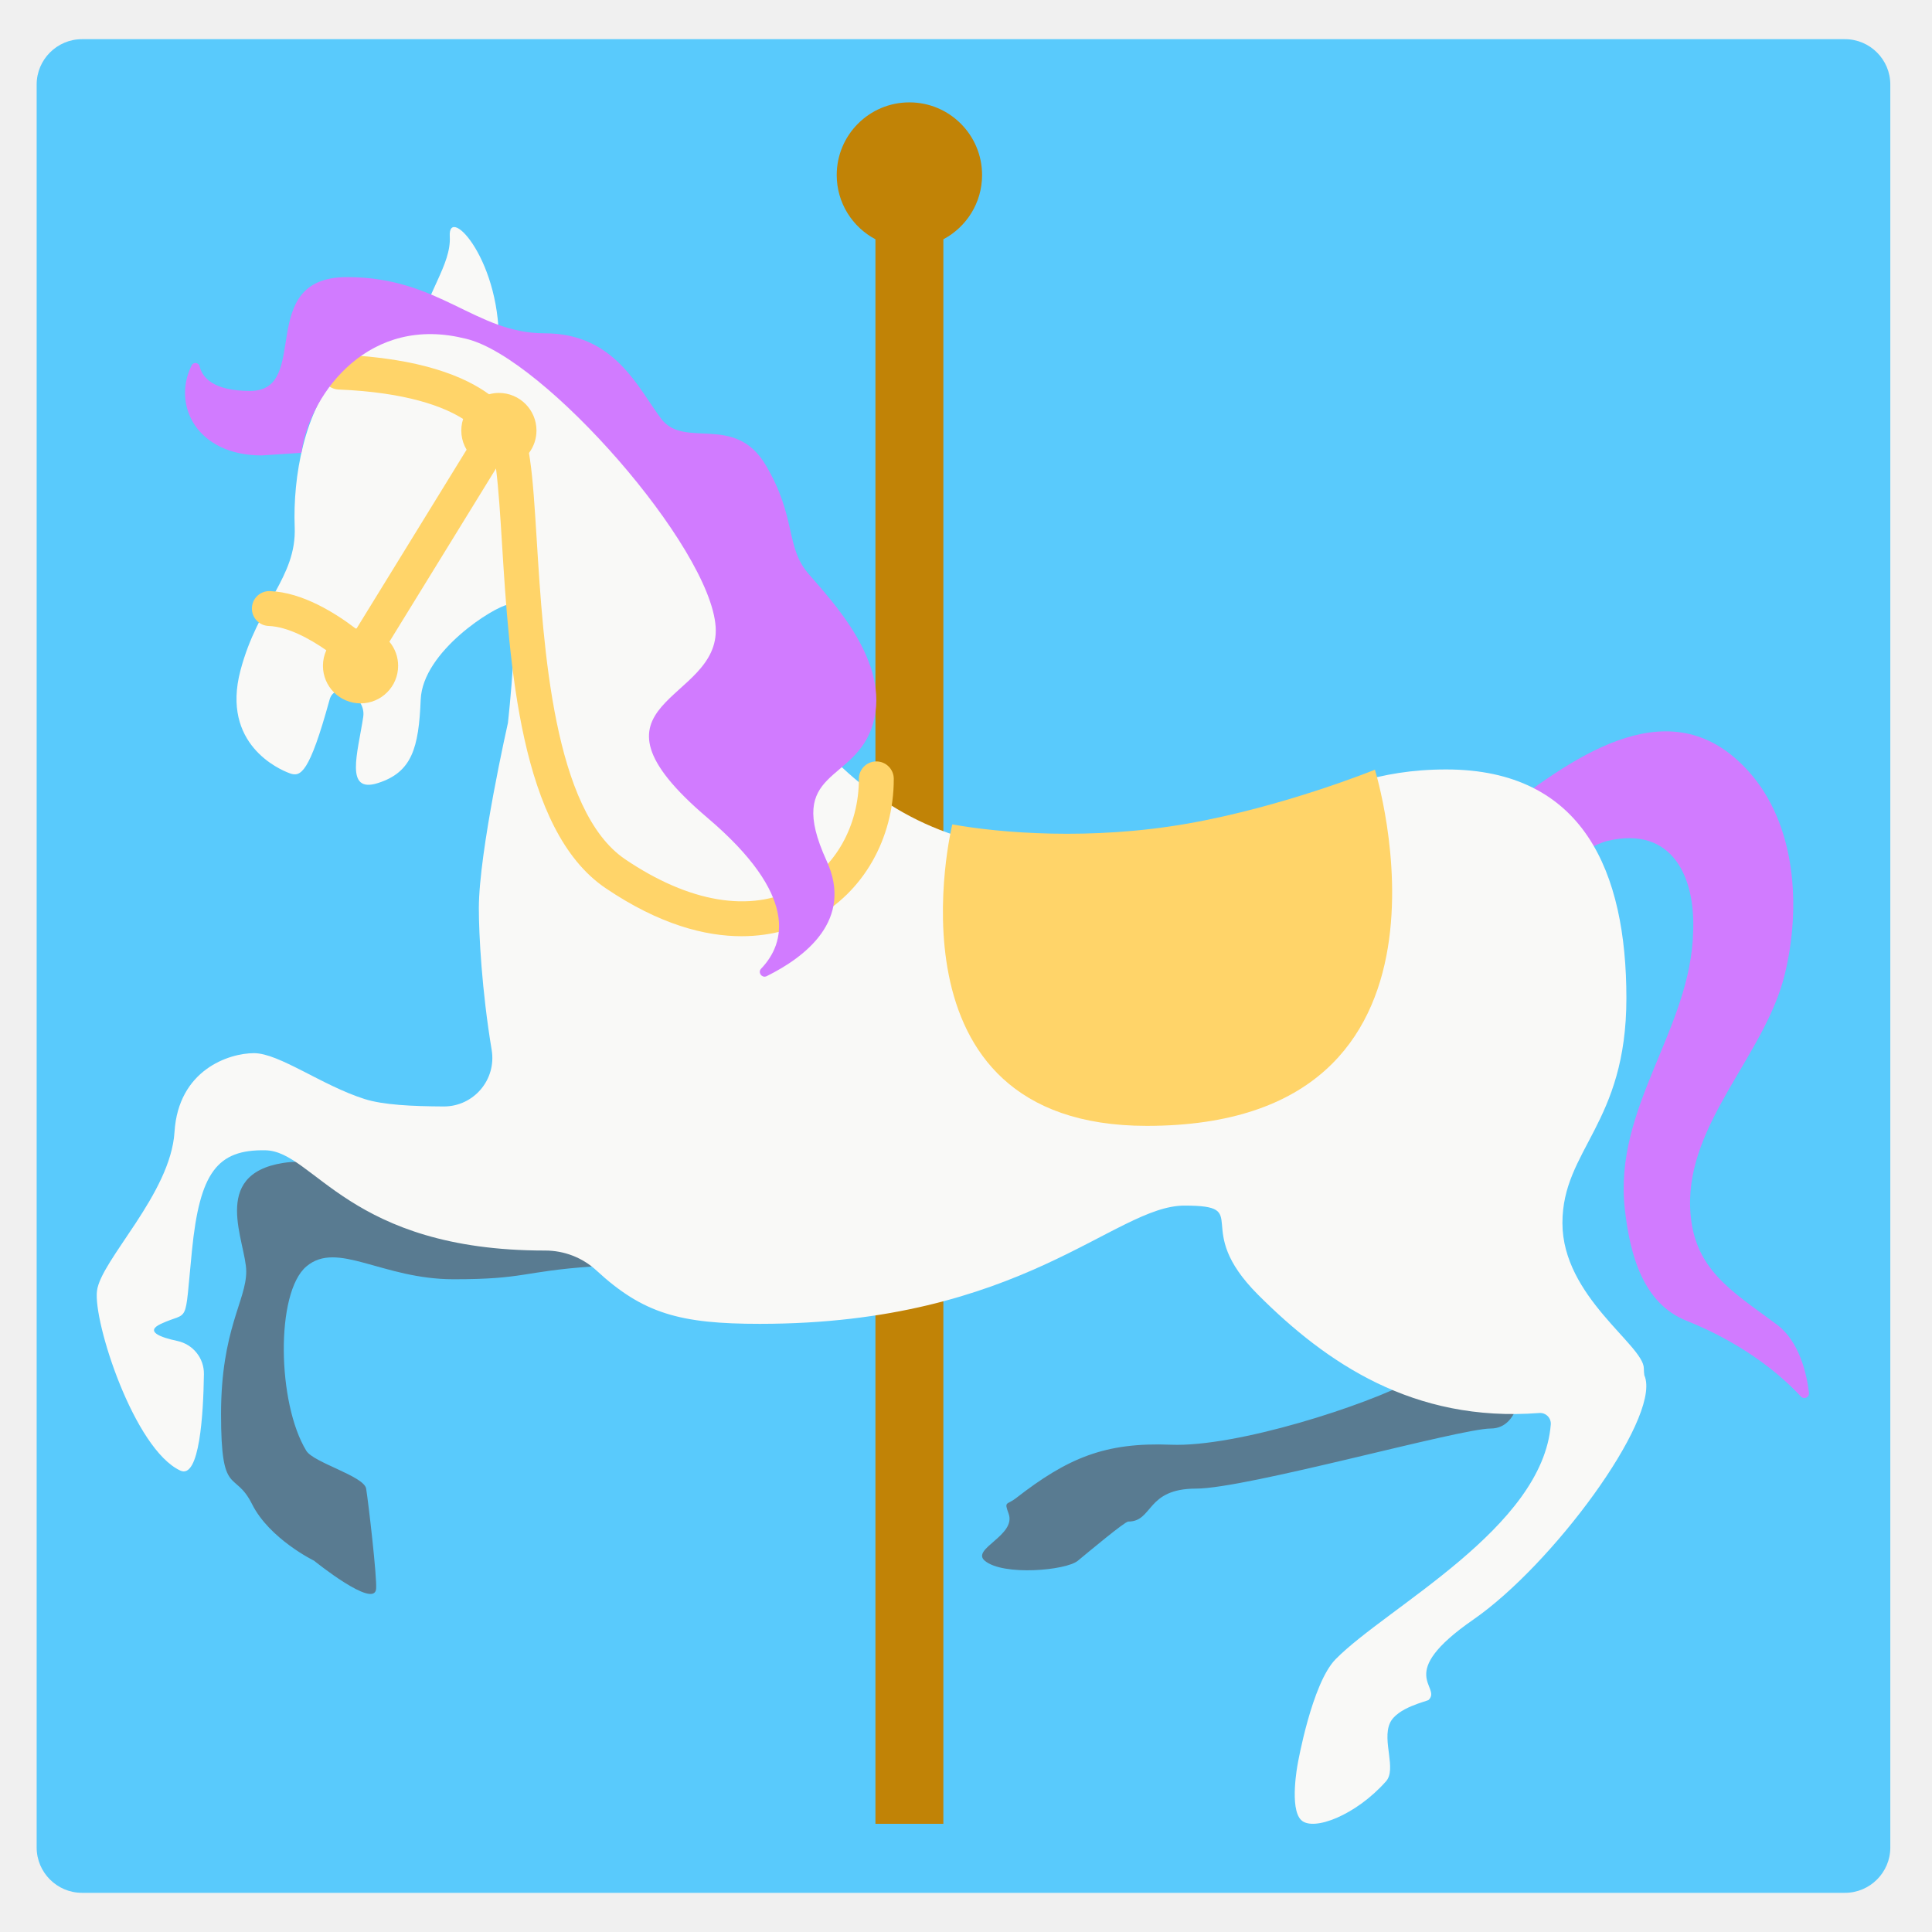
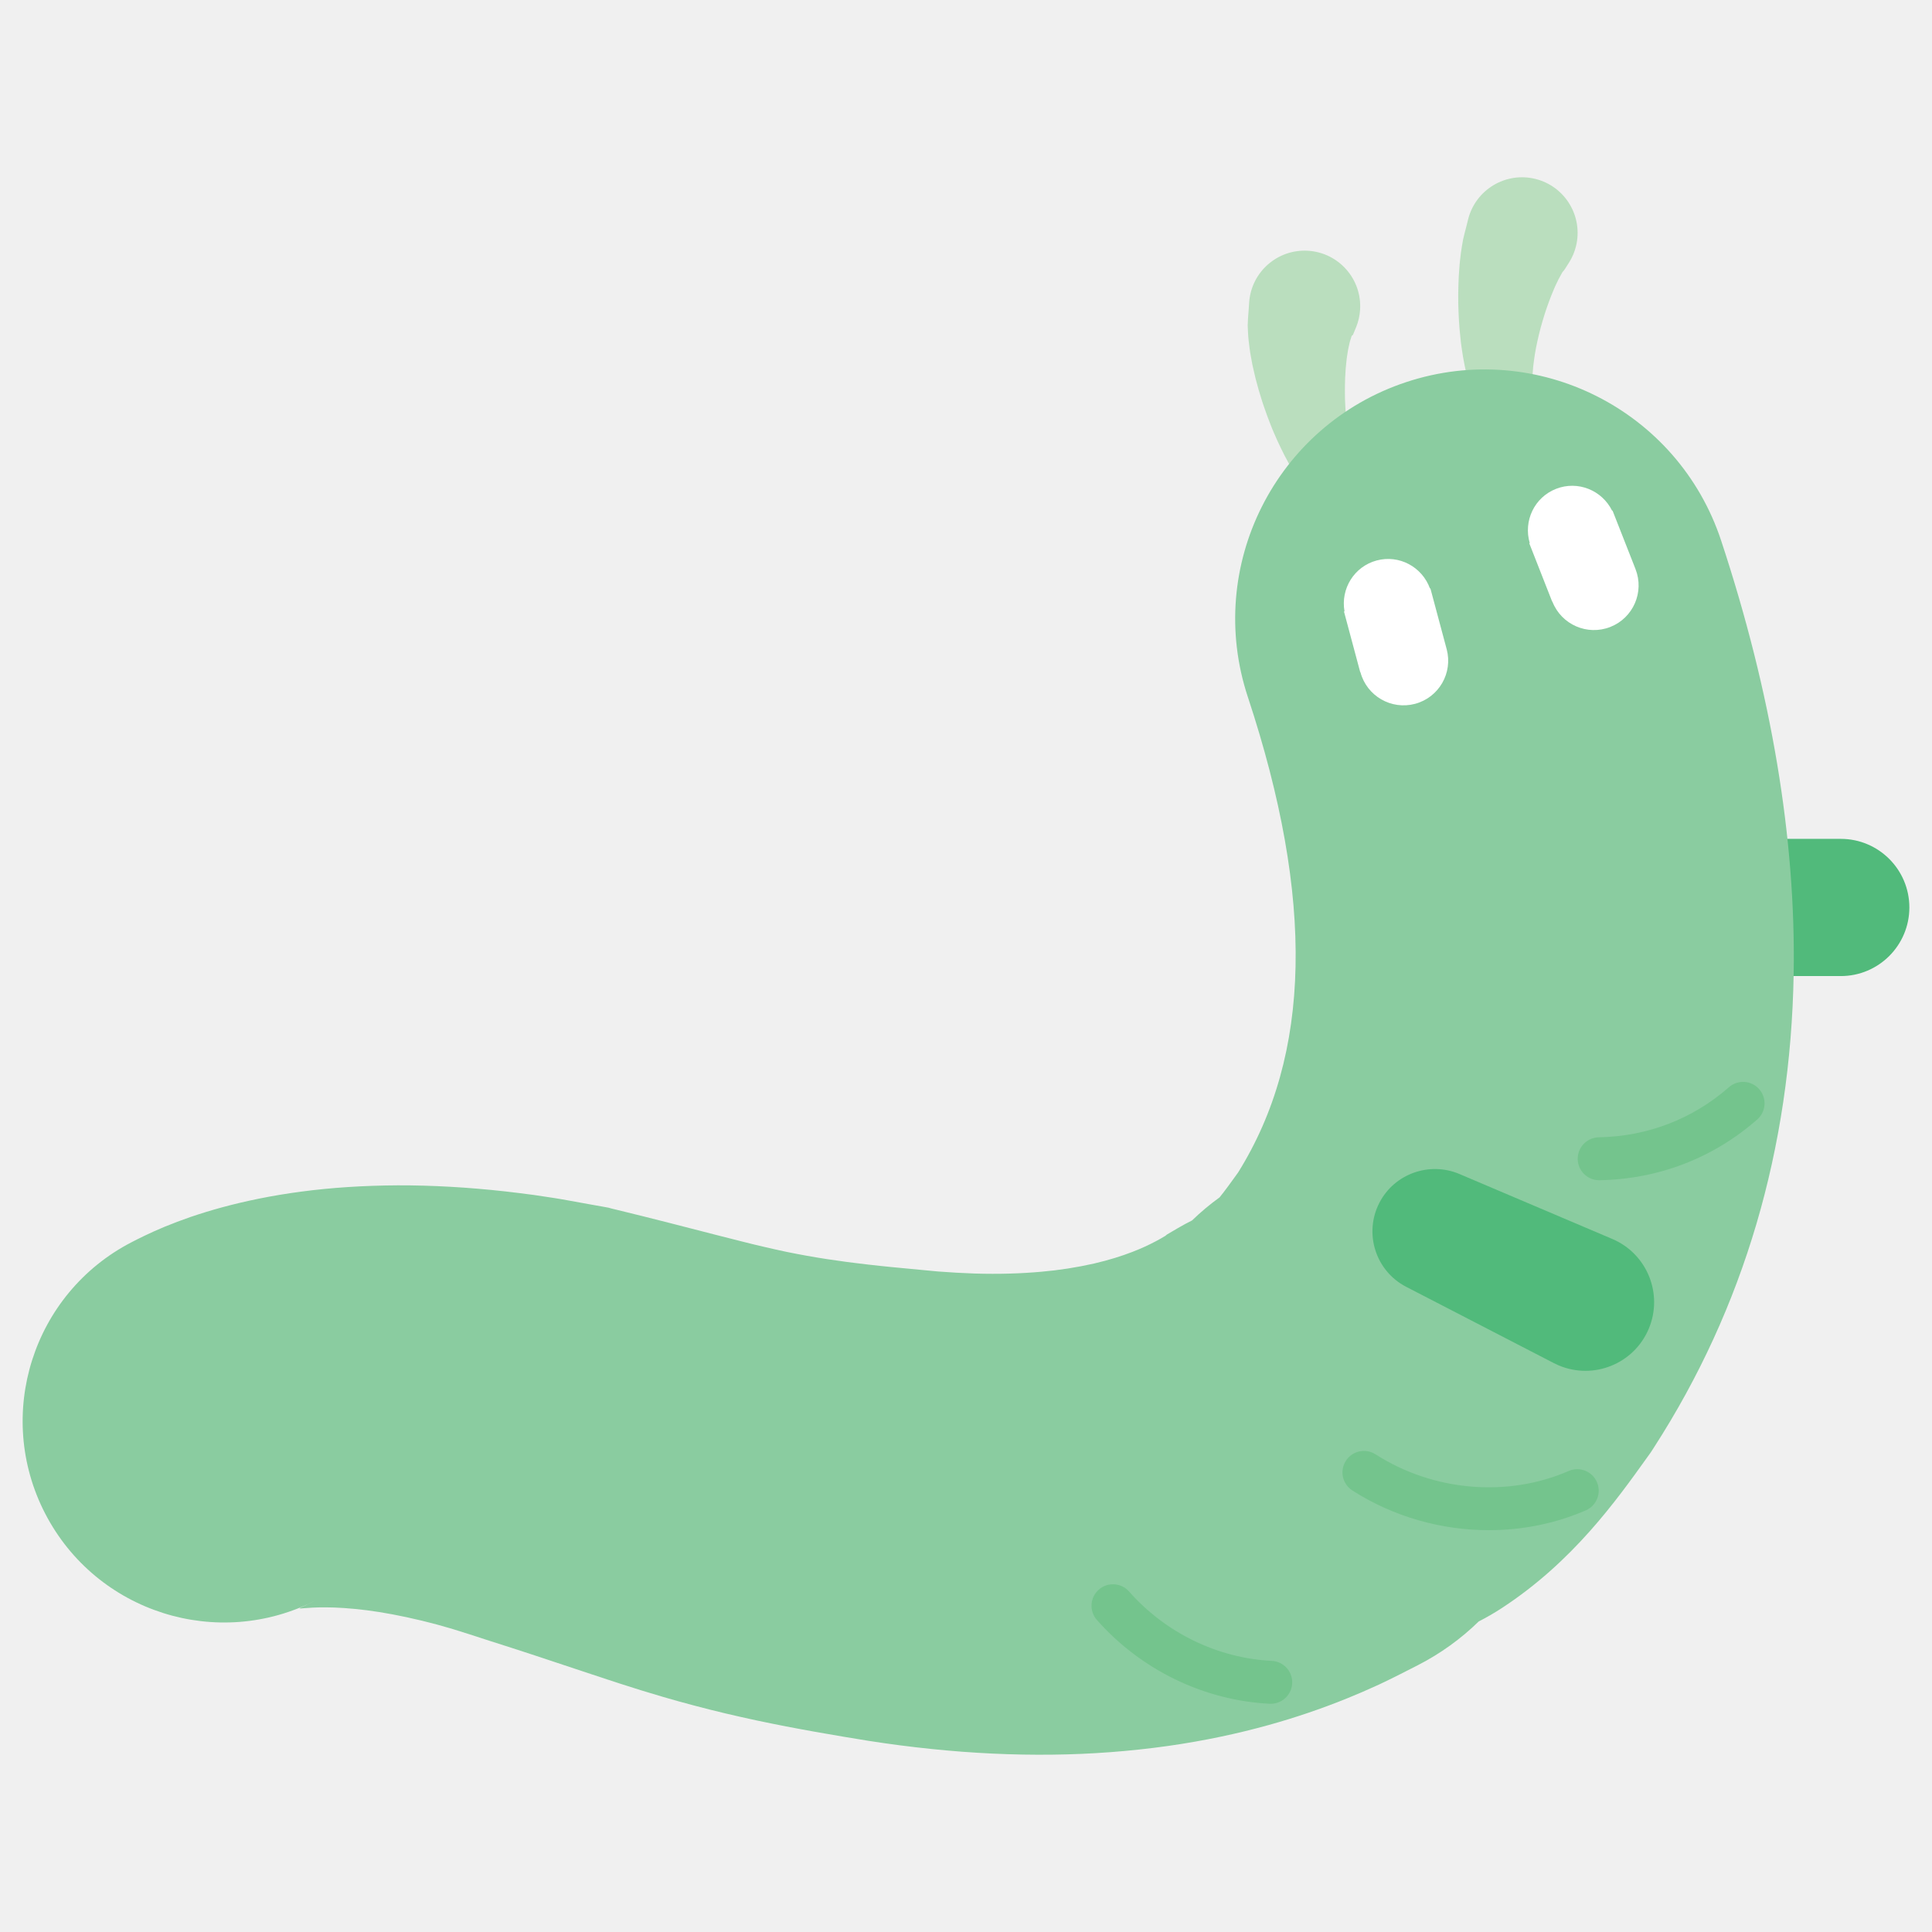
- <svg xmlns="http://www.w3.org/2000/svg" width="40" height="40" viewBox="0 0 512 512">
-   <path fill="#59CAFC" d="M500.951 489.617c0 6.6-5.4 12-12 12H21.716c-6.6 0-12-5.4-12-12V22.383c0-6.6 5.4-12 12-12H488.95c6.6 0 12 5.4 12 12" />
-   <path fill="#597B91" d="M403.271 365.73s0 12.843-8.219 12.843s-64.726 15.925-78.083 15.925c-13.356 0-11.301 8.733-17.98 8.733c-.895 0-10.228 7.805-13.356 10.387s-19.82 4.075-24.658-.009c-3.727-3.146 8.434-6.704 6.314-12.487c-1.239-3.381-.47-2.208 1.905-4.055c13.738-10.682 23.63-14.897 41.096-14.202c17.466.695 51.884-10.455 64.213-17.133h28.768zm-228.083-46.233s-80.651-14.384-100.172-11.301c-19.521 3.082-9.76 21.062-9.76 28.767c0 7.706-6.678 15.411-6.678 37.773c0 22.362 3.596 14.624 8.219 23.871c4.623 9.247 16.438 15.001 16.438 15.001s15.945 12.896 16.438 7.479c.272-2.986-2.055-23.05-2.645-26.59c-.554-3.321-13.922-6.871-15.848-10.017c-7.706-12.586-8.219-41.867 0-48.849c8.219-6.982 20.034 3.386 39.041 3.386s17.98-2.055 36.71-3.386l18.257-16.134z" />
-   <path fill="#C18306" d="M260.261 46.39c0-10.637-8.623-19.261-19.261-19.261s-19.261 8.623-19.261 19.261c0 7.385 4.16 13.791 10.261 17.023v419.911h18V63.413c6.1-3.232 10.261-9.638 10.261-17.023z" />
-   <path fill="#D17BFF" d="M397.666 215.457c20.909-16.333 45.803-33.109 65.666-11.101c12.684 14.054 13.994 36.004 9.66 53.823c-5.211 21.422-25.952 39.265-25.081 61.958c.622 16.205 11.012 21.959 22.963 30.878c6.012 4.487 7.921 13.082 8.527 18.086c.146 1.206-1.34 1.874-2.163.98c-4.197-4.552-13.941-13.533-30.338-20.086c-11.505-4.598-14.951-17.492-16.306-29.566c-3.043-27.116 17.547-47.605 18.116-73.677c.558-14.173-5.41-27.964-22.692-23.908c-6.52 1.53-17.492 11.675-21.43 6.867c-6.418-7.833-.506-6.42-6.922-14.254z" />
-   <path fill="#F9F9F7" d="M435.995 365.089c-.066-.219-.152-.434-.232-.65a14.493 14.493 0 0 1-.129-1.792c0-6.164-21.575-19.007-21.575-38.528c0-19.521 16.952-26.199 16.952-59.589c0-33.391-11.301-60.617-47.774-60.617s-45.206 21.575-103.254 21.575s-78.136-50.694-87.329-66.781c-10.025-17.543-32.955-53.085-60.507-65.758v-.001c1.138-23.636-13.466-39.036-12.953-30.303c.445 7.568-6.436 15.138-8.281 25.744c-12.042.794-21 10.215-21 10.215c-9.247 10.274-12.329 27.74-11.815 41.096s-9.717 20.282-14.384 38.014c-5.137 19.521 10.274 26.199 13.099 27.226c2.825 1.027 5.14.107 10.531-19.521c1.424-5.184 9.754-1.019 8.917 4.554c-1.441 9.585-5.031 20.406 3.926 17.536c8.957-2.871 10.788-9.247 11.301-22.089c.514-12.843 19.521-24.658 23.117-25.171c3.596-.514 0 31.336 0 31.336s-7.706 34.026-7.706 49.119c0 6.996.777 21.746 3.399 37.539c1.309 7.882-4.769 15.026-12.758 14.981c-8.325-.046-15.978-.4-20.949-1.981C85.29 287.647 73.988 279.1 67.31 279.1c-6.678 0-20.034 4.438-21.062 20.876c-1.027 16.438-19.521 33.904-20.548 42.123c-1.027 8.219 9.857 41.949 22.089 47.622c5.101 2.366 6.105-15.04 6.252-25.573c.059-4.237-2.897-7.895-7.042-8.778c-4.485-.956-8.713-2.501-4.348-4.538c7.706-3.596 6.164 1.217 8.219-19.426c2.055-20.643 6.678-26.837 19.521-26.565c12.842.272 22.089 26.565 73.973 26.565h.09c5.033-.004 9.888 1.853 13.587 5.267c12.432 11.475 22.204 14.159 43.344 14.159c69.564 0 94.007-31.336 112.5-31.336s1.541 5.651 19.521 23.63c17.979 17.98 41.096 33.904 74.487 31.336l.033-.003a2.838 2.838 0 0 1 3.047 3.049c-2.163 27.408-43.427 48.394-57.019 62.194c-6.323 6.42-10.048 27.74-10.048 27.74s-2.281 11.815.923 14.897c3.204 3.082 14.512-1.272 22.481-10.274c2.858-3.229-1.076-10.688 1.027-15.411c1.849-4.151 9.891-5.782 10.274-6.164c3.596-3.596-9.247-6.678 11.815-21.268c21.064-14.588 49.061-52.626 45.569-64.133z" />
-   <path fill="#FFD469" d="M232.238 201.785a4.624 4.624 0 0 0-4.624 4.624c0 12.499-6.262 23.585-16.343 28.934c-12.412 6.584-28.61 3.872-45.606-7.636c-18.959-12.838-21.645-56.002-23.421-84.564c-.534-8.579-.995-15.988-1.797-21.403c-.075-.503-.16-1.076-.264-1.692a9.901 9.901 0 0 0 1.989-5.955c0-5.502-4.46-9.963-9.962-9.963c-.907 0-1.782.132-2.618.359c-6.29-4.599-17.991-9.608-39.487-10.502a4.616 4.616 0 0 0-4.812 4.427a4.624 4.624 0 0 0 4.427 4.812c18.129.754 27.899 4.557 33.013 7.801a9.903 9.903 0 0 0 .92 8.151L94.515 166.53c-.09.009-.176.029-.265.04c-5.146-3.941-13.987-9.598-22.701-9.92a4.616 4.616 0 0 0-4.791 4.45a4.625 4.625 0 0 0 4.45 4.791c5.039.186 10.857 3.363 15.269 6.439a9.914 9.914 0 0 0-.894 4.109c0 5.502 4.46 9.963 9.963 9.963s9.962-4.46 9.962-9.963a9.921 9.921 0 0 0-2.31-6.376l28.25-45.909c.682 5.345 1.157 12.956 1.568 19.563c2.002 32.184 4.744 76.261 27.465 91.646c14.331 9.704 26.458 12.744 36.031 12.744c8.424 0 14.87-2.355 19.093-4.596c13.111-6.956 21.256-21.173 21.256-37.102a4.622 4.622 0 0 0-4.623-4.624z" />
-   <path fill="#D17BFF" d="M69.365 120.694c-17.166 0-23.857-13.335-18.559-23.898c.466-.93 1.847-.743 2.087.269c.691 2.905 3.527 6.537 13.389 6.537c16.438 0 1.077-30.168 25.685-30.168s33.904 14.897 52.397 14.897s24.658 14.384 30.822 22.603s19.521-1.541 27.74 12.329c8.219 13.87 5.137 21.575 11.301 28.767s21.79 23.4 17.167 39.633s-23.63 11.815-12.329 36.473c7.169 15.642-5.594 25.464-15.885 30.556c-1.243.615-2.435-.978-1.477-1.981c6.462-6.766 9.968-19.42-14.189-39.955c-36.772-31.257 3.475-30.362 2.141-50.625c-1.397-21.217-45.347-71.209-65.988-76.315a54.061 54.061 0 0 0-2.334-.523c-25.258-5.073-39.672 16.675-41.456 30.704l-10.512.697z" />
-   <path fill="#FFD469" d="M252.37 218.472c12.629 2.285 36.709 4.296 62.339-.209c25.63-4.505 49.655-14.284 49.655-14.284s29.287 94.387-60.456 94.387c-71.199 0-51.538-79.894-51.538-79.894z" />
+ <svg xmlns="http://www.w3.org/2000/svg" width="32" height="32" viewBox="0 0 512 512">
+   <path fill="#51BA7B" d="M487.819 258.669H439.1c-10.041 0-18.181-8.14-18.181-18.181s8.14-18.181 18.181-18.181h48.719c10.041 0 18.181 8.14 18.181 18.181s-8.14 18.181-18.181 18.181z" />
+   <path fill="#BADEBE" d="M415.747 69.674s-.387.603-1.059 1.667a8.05 8.05 0 0 1-.638.799a59.208 59.208 0 0 0-1.057 1.933c-.357.806-.812 1.618-1.199 2.599a55.875 55.875 0 0 0-1.233 3.083c-.433 1.086-.783 2.248-1.19 3.426c-.364 1.183-.742 2.395-1.064 3.614c-.316 1.219-.645 2.445-.884 3.643c-.286 1.219-.475 2.381-.679 3.523c-.188 1.142-.308 2.214-.434 3.243c-.041.505-.077.988-.118 1.457c-.043.483-.07.939-.063 1.338c-.007.812-.063 1.646 0 2.221c.014.315.034.609.048.882c0 .14.007.273.015.399c.014.105.027.209.041.301c.113.777.161 1.26.161 1.26l.19 2.025a7.085 7.085 0 0 1-6.396 7.712c-2.829.267-5.421-1.177-6.774-3.467c0 0-.489-.826-1.308-2.353c-.099-.189-.204-.392-.316-.603c-.084-.203-.181-.413-.274-.63c-.195-.448-.398-.932-.616-1.45c-.484-1.058-.806-2.164-1.233-3.432a23.41 23.41 0 0 1-.561-1.933c-.174-.665-.349-1.352-.532-2.066c-.301-1.387-.622-2.879-.876-4.393c-.231-1.506-.491-3.089-.638-4.659c-.195-1.583-.308-3.18-.419-4.784c-.106-1.604-.147-3.201-.19-4.791c0-1.576-.027-3.145.043-4.665c.034-1.513.125-2.998.238-4.42c.077-1.408.28-2.802.414-4.063c.188-1.31.371-2.48.588-3.622c.301-1.31.622-2.529.853-3.411c.31-1.212.477-1.913.477-1.913c1.968-7.887 9.967-12.692 17.856-10.724c7.894 1.975 12.691 9.968 10.725 17.862a14.708 14.708 0 0 1-1.815 4.266l-.083.126zm-56.35 17.01a14.892 14.892 0 0 0 1.036-4.518c.559-8.111-5.562-15.145-13.681-15.705c-8.118-.56-15.151 5.562-15.711 13.681c0 0-.05.715-.133 1.976a70.1 70.1 0 0 0-.258 4.133c.014.665.055 1.233.091 1.912c.048.638.063 1.366.154 2.025c.174 1.331.308 2.823.595 4.245l.407 2.221c.168.729.335 1.478.511 2.234c.322 1.527.783 3.033 1.19 4.575c.477 1.526.91 3.068 1.457 4.574a88.52 88.52 0 0 0 1.654 4.483c.552 1.464 1.211 2.893 1.806 4.259a121.46 121.46 0 0 0 1.905 3.936c.694 1.254 1.255 2.41 1.948 3.496c.665 1.086 1.226 2.052 1.864 2.936c.622.882 1.079 1.611 1.618 2.248l1.59 1.941c1.849 2.255 4.973 3.243 7.887 2.234c3.74-1.289 5.715-5.373 4.426-9.107l-.469-1.338s-.168-.497-.469-1.366c-.162-.386-.303-1.051-.498-1.688c-.204-.631-.357-1.478-.554-2.347c-.217-.833-.344-1.891-.532-2.906a93.503 93.503 0 0 1-.428-3.362c-.097-1.198-.231-2.396-.274-3.664a61.991 61.991 0 0 1-.118-3.797c-.029-1.268.041-2.543.063-3.775c.091-1.219.111-2.438.251-3.566c.063-.56.12-1.121.174-1.661c.077-.518.162-1.03.233-1.526c.132-1.016.371-1.829.525-2.627c.077-.407.21-.693.301-1.016c.097-.294.181-.645.267-.841c.188-.127.258-.147.342-.294l.751-1.829l.079-.176z" />
+   <path fill="#8ACCA0" d="M456.112 143.24c-11.449-34.634-48.8-53.434-83.441-41.983c-34.634 11.449-53.431 48.807-41.982 83.442c17.717 53.598 16.873 94.849-2.59 126.04c-1.716 2.393-3.661 5.076-4.907 6.585a66.228 66.228 0 0 0-7.289 6.104a66.535 66.535 0 0 0-3.758 2.035l-2.851 1.674c-.113.077-.154.112-.246.189c-.041.035-.077.07-.125.112c-.022.021-.029.035-.07.07l-.233.127c-.301.182-.629.371-.973.575c-.364.203-.749.413-1.156.637a56.07 56.07 0 0 1-6.494 2.956c-2.711 1.044-6.03 2.109-10.03 3.04a104.442 104.442 0 0 1-13.996 2.179c-5.317.483-11.27.672-17.694.476a202.645 202.645 0 0 1-4.912-.224c-1.597-.105-3.208-.21-4.826-.322c-4.134-.393-8.308-.784-12.517-1.191c-1.907-.168-3.875-.42-5.821-.623c-1.962-.217-3.776-.469-5.681-.693c-1.828-.259-3.656-.504-5.437-.777c-1.765-.287-3.537-.553-5.288-.882c-1.738-.294-3.538-.673-5.331-1.023l-2.774-.603c-.925-.203-1.864-.406-2.865-.652l-2.943-.693l-3.095-.77c-2.136-.539-4.26-1.078-6.382-1.618c-8.713-2.241-17.861-4.617-26.604-6.732l-1.64-.398l-.202-.05l-.099-.028c-1.233-.357-.398-.104-.699-.189l-.4-.07l-.792-.147a365.722 365.722 0 0 1-3.152-.56c-2.634-.476-5.24-.953-7.824-1.415a44.945 44.945 0 0 0-1.955-.322c-.631-.097-1.26-.196-1.891-.287c-1.254-.189-2.5-.371-3.74-.56c-2.516-.316-4.966-.658-7.439-.924c-9.863-1.1-19.447-1.646-28.545-1.619c-9.107.05-17.682.61-25.54 1.661c-7.839 1.023-14.949 2.522-21.051 4.175a137.419 137.419 0 0 0-8.419 2.578a129.198 129.198 0 0 0-6.851 2.592c-2.032.847-3.79 1.646-5.204 2.326l-2.039 1.001c-.982.505-1.479.757-1.479.757c-26.17 13.548-36.403 45.75-22.857 71.92c13.555 26.178 45.756 36.405 71.927 22.857l-1.45.735c-.301.14-.742.351-1.324.63c-.344.155-.848.386-1.507.693c-.251.133-.342.203-.21.21c.169.015.504-.014 1.072-.063c1.163-.091 3.138-.259 5.955-.231c2.774 0 6.41.231 10.661.757c4.272.54 9.225 1.457 14.668 2.767c1.358.321 2.767.721 4.175 1.071c.715.203 1.437.413 2.165.617l1.086.308c.378.105.735.203 1.023.302c1.394.441 2.808.882 4.231 1.331c1.765.575 3.544 1.149 5.337 1.731c7.824 2.472 15.711 5.092 24.357 7.978c2.227.743 4.462 1.478 6.709 2.221l3.496 1.142l3.692 1.17l1.864.589l1.946.588l3.923 1.177c2.704.77 5.387 1.555 8.175 2.269c2.76.75 5.527 1.415 8.294 2.087c2.745.658 5.464 1.248 8.168 1.843c2.634.54 5.344 1.121 7.901 1.604c2.584.476 5.107.981 7.704 1.429c2.543.441 5.072.876 7.586 1.31c2.208.364 4.407.722 6.6 1.086c1.443.217 2.885.427 4.315.644c1.366.182 2.724.371 4.077.553c2.711.351 5.428.666 8.139.946c10.851 1.128 21.682 1.647 32.23 1.513a239.007 239.007 0 0 0 30.479-2.291c9.666-1.366 18.689-3.313 26.716-5.548a191.408 191.408 0 0 0 20.791-7.061c1.428-.595 2.781-1.162 4.055-1.695c1.269-.568 2.459-1.093 3.566-1.59l.812-.364l.912-.434c.602-.295 1.177-.568 1.731-.834c1.086-.54 2.073-1.023 2.955-1.464c1.919-.981 2.943-1.5 2.943-1.5l1.975-1.008a66.247 66.247 0 0 0 15.966-11.503a66.576 66.576 0 0 0 6.185-3.588c18.693-12.238 30.142-28.256 38.55-40.018l.926-1.294l.862-1.338c23.738-36.839 36.169-79.029 36.947-125.397c.602-35.782-5.867-74.417-19.227-114.833z" />
+   <path fill="#FFF" d="m379.069 155.928l4.301 16.062h-.021c.007.028.027.028.034.042c1.688 6.311-2.059 12.798-8.363 14.486c-6.312 1.688-12.799-2.059-14.487-8.364c-.007-.014-.007-.021-.014-.049l-.05.014l-4.301-16.062l.14-.035c-1.057-5.989 2.55-11.887 8.532-13.492c5.969-1.597 12.048 1.709 14.116 7.425l.113-.027zm48.159-20.587c-2.697-5.45-9.107-8.048-14.858-5.792c-5.765 2.263-8.693 8.532-6.971 14.367l-.132.049l6.08 15.481l.05-.021c.007.021.007.027.014.042c2.387 6.08 9.254 9.071 15.334 6.683c6.08-2.381 9.071-9.254 6.682-15.334c0-.008-.027-.008-.034-.028l.021-.015l-6.08-15.474l-.106.042z" />
+   <path fill="#51BA7B" d="m386.722 311.106l40.557 17.233c9.247 3.93 13.555 14.612 9.632 23.859c-3.93 9.253-14.619 13.561-23.866 9.632a21.165 21.165 0 0 1-1.24-.581l-39.143-20.223c-8.118-4.196-11.292-14.171-7.104-22.29c3.994-7.728 13.284-10.95 21.164-7.63" />
+   <path fill="#74C48D" d="M394.574 405.513c-12.623 0-25.31-3.56-36.185-10.523a5.688 5.688 0 0 1 6.134-9.581c15.343 9.826 35.001 11.501 51.304 4.37a5.69 5.69 0 0 1 4.558 10.424c-8.137 3.557-16.959 5.31-25.811 5.31zm-52.133 40.603a5.69 5.69 0 0 0-5.396-5.966c-14.406-.721-28.217-7.446-37.895-18.452a5.689 5.689 0 0 0-8.542 7.513c11.694 13.299 28.412 21.428 45.868 22.301a5.686 5.686 0 0 0 5.965-5.396zm81.464-133.345c15.644-.293 30.09-5.857 41.777-16.091a5.688 5.688 0 0 0-7.496-8.558c-9.641 8.443-21.568 13.033-34.493 13.275a5.69 5.69 0 0 0-5.581 5.794a5.687 5.687 0 0 0 5.684 5.581l.109-.001z" />
</svg>
